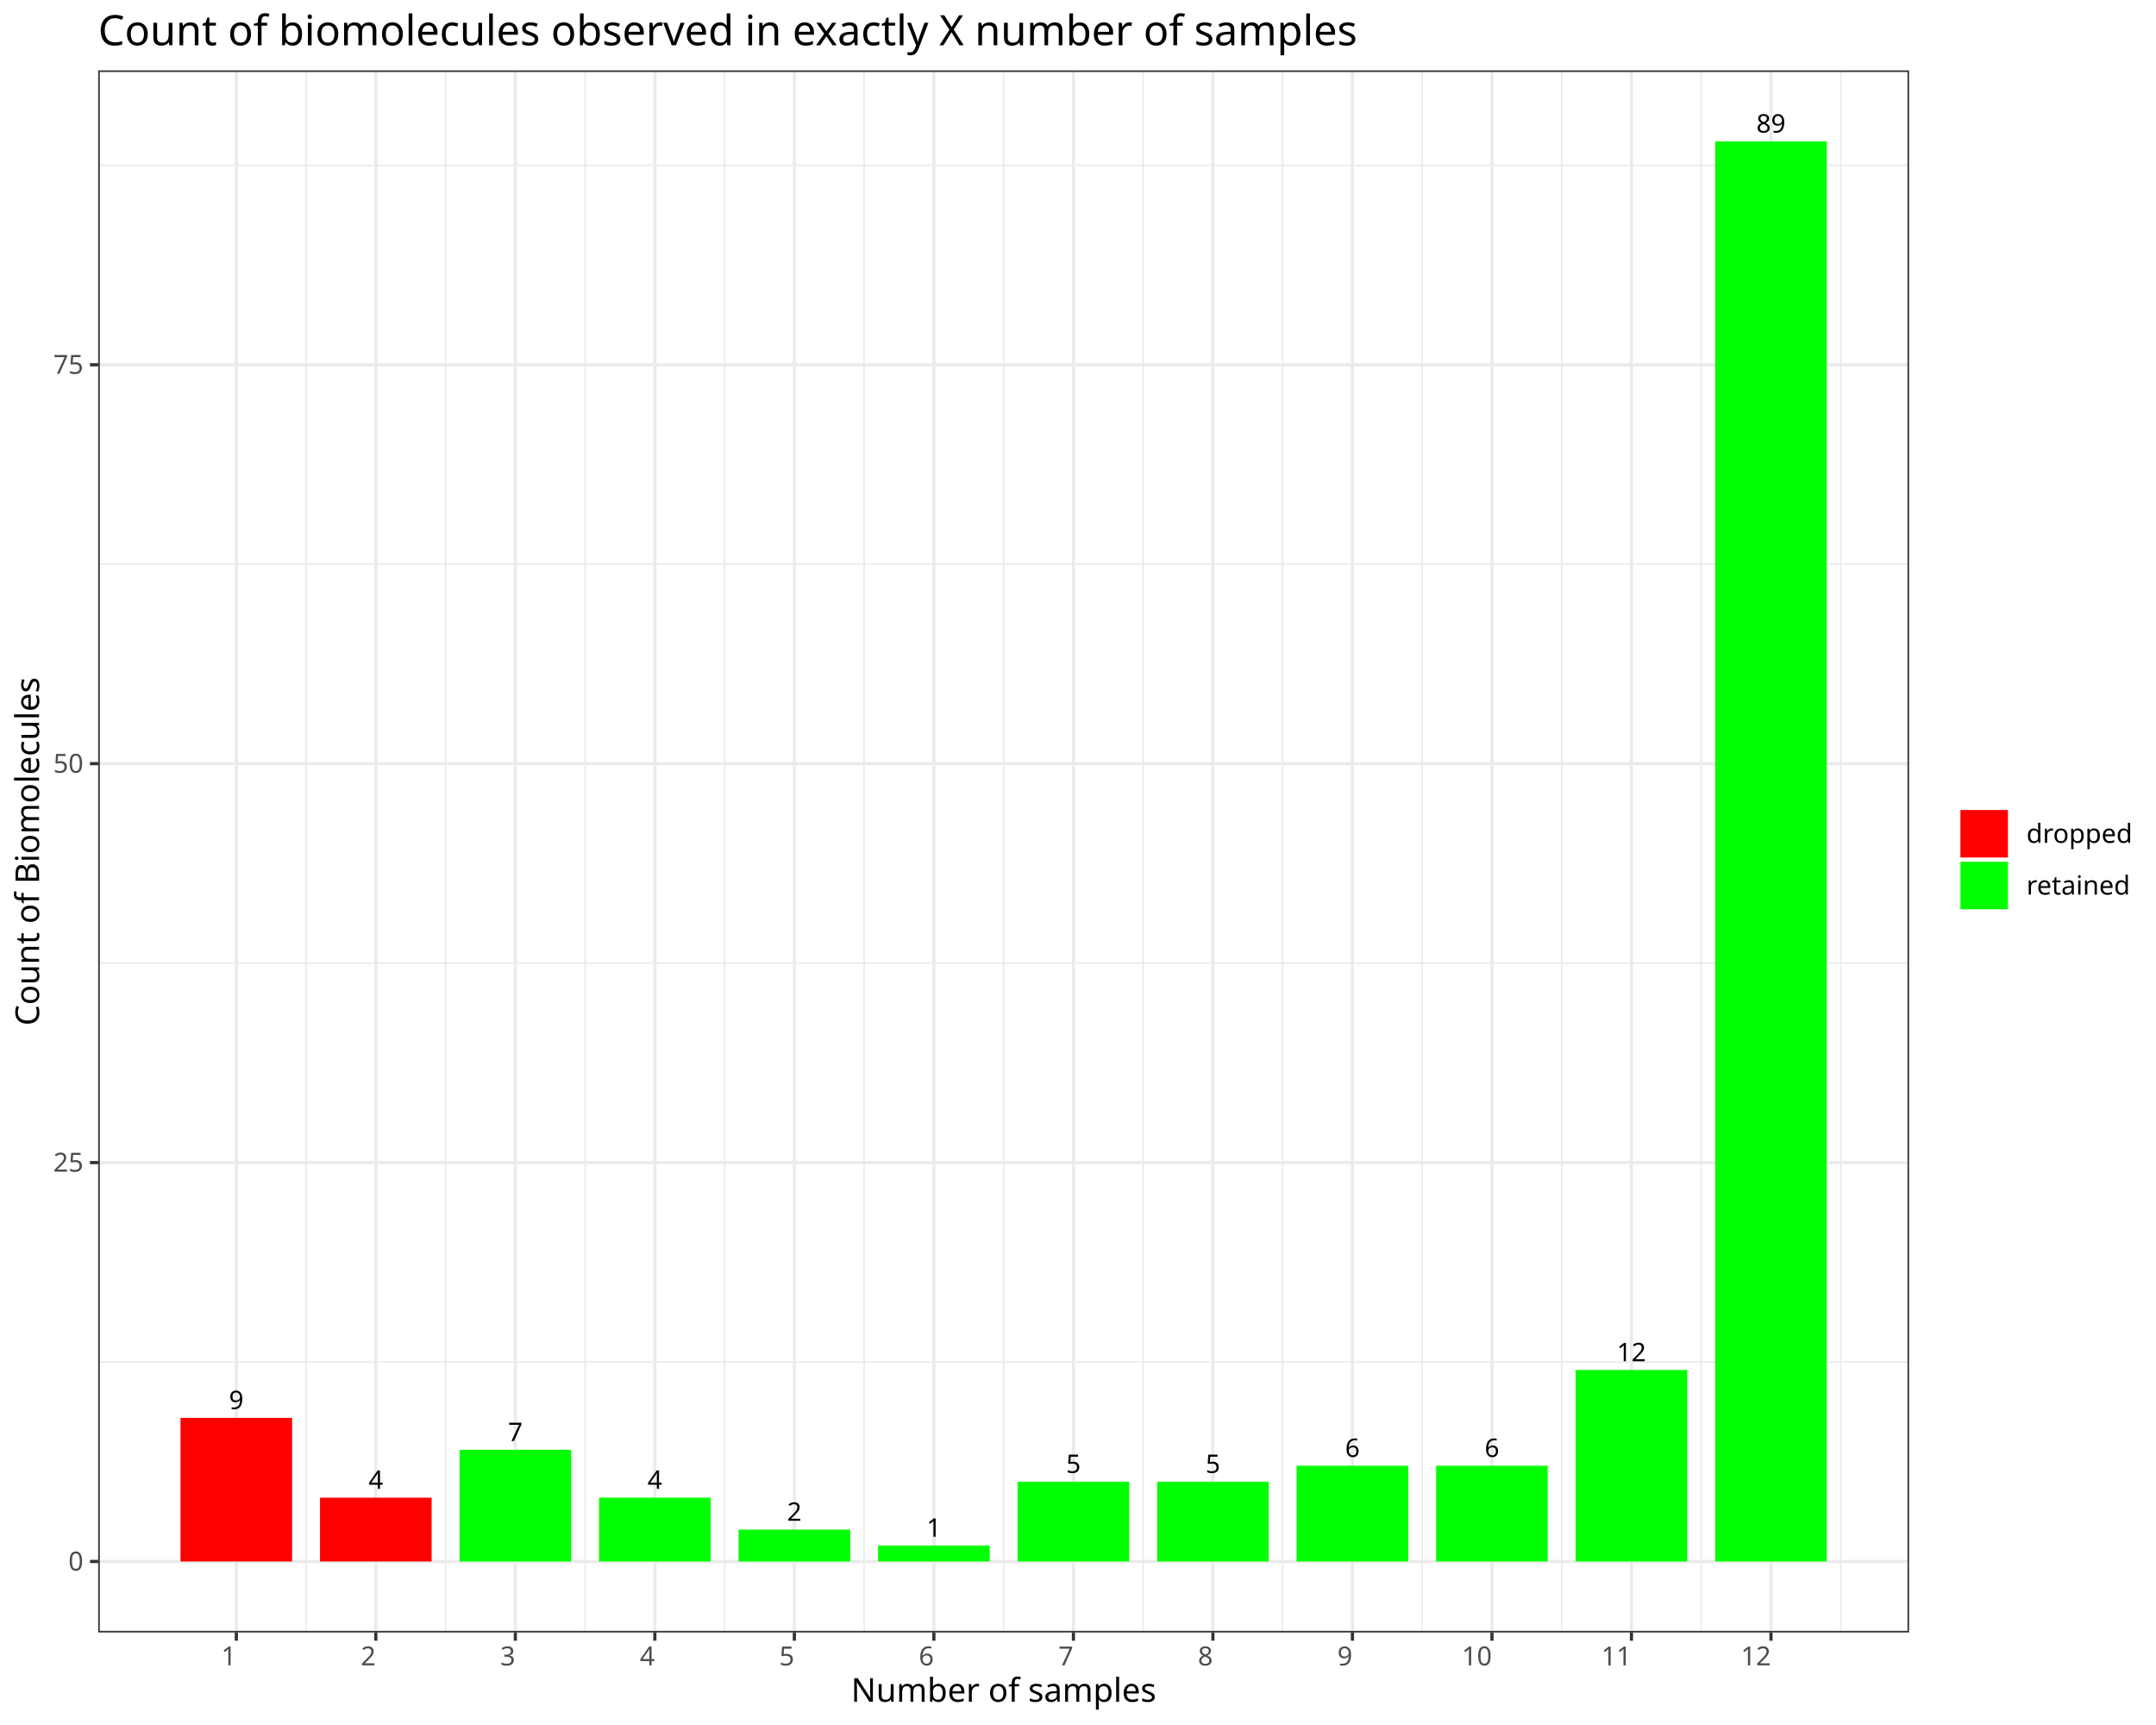
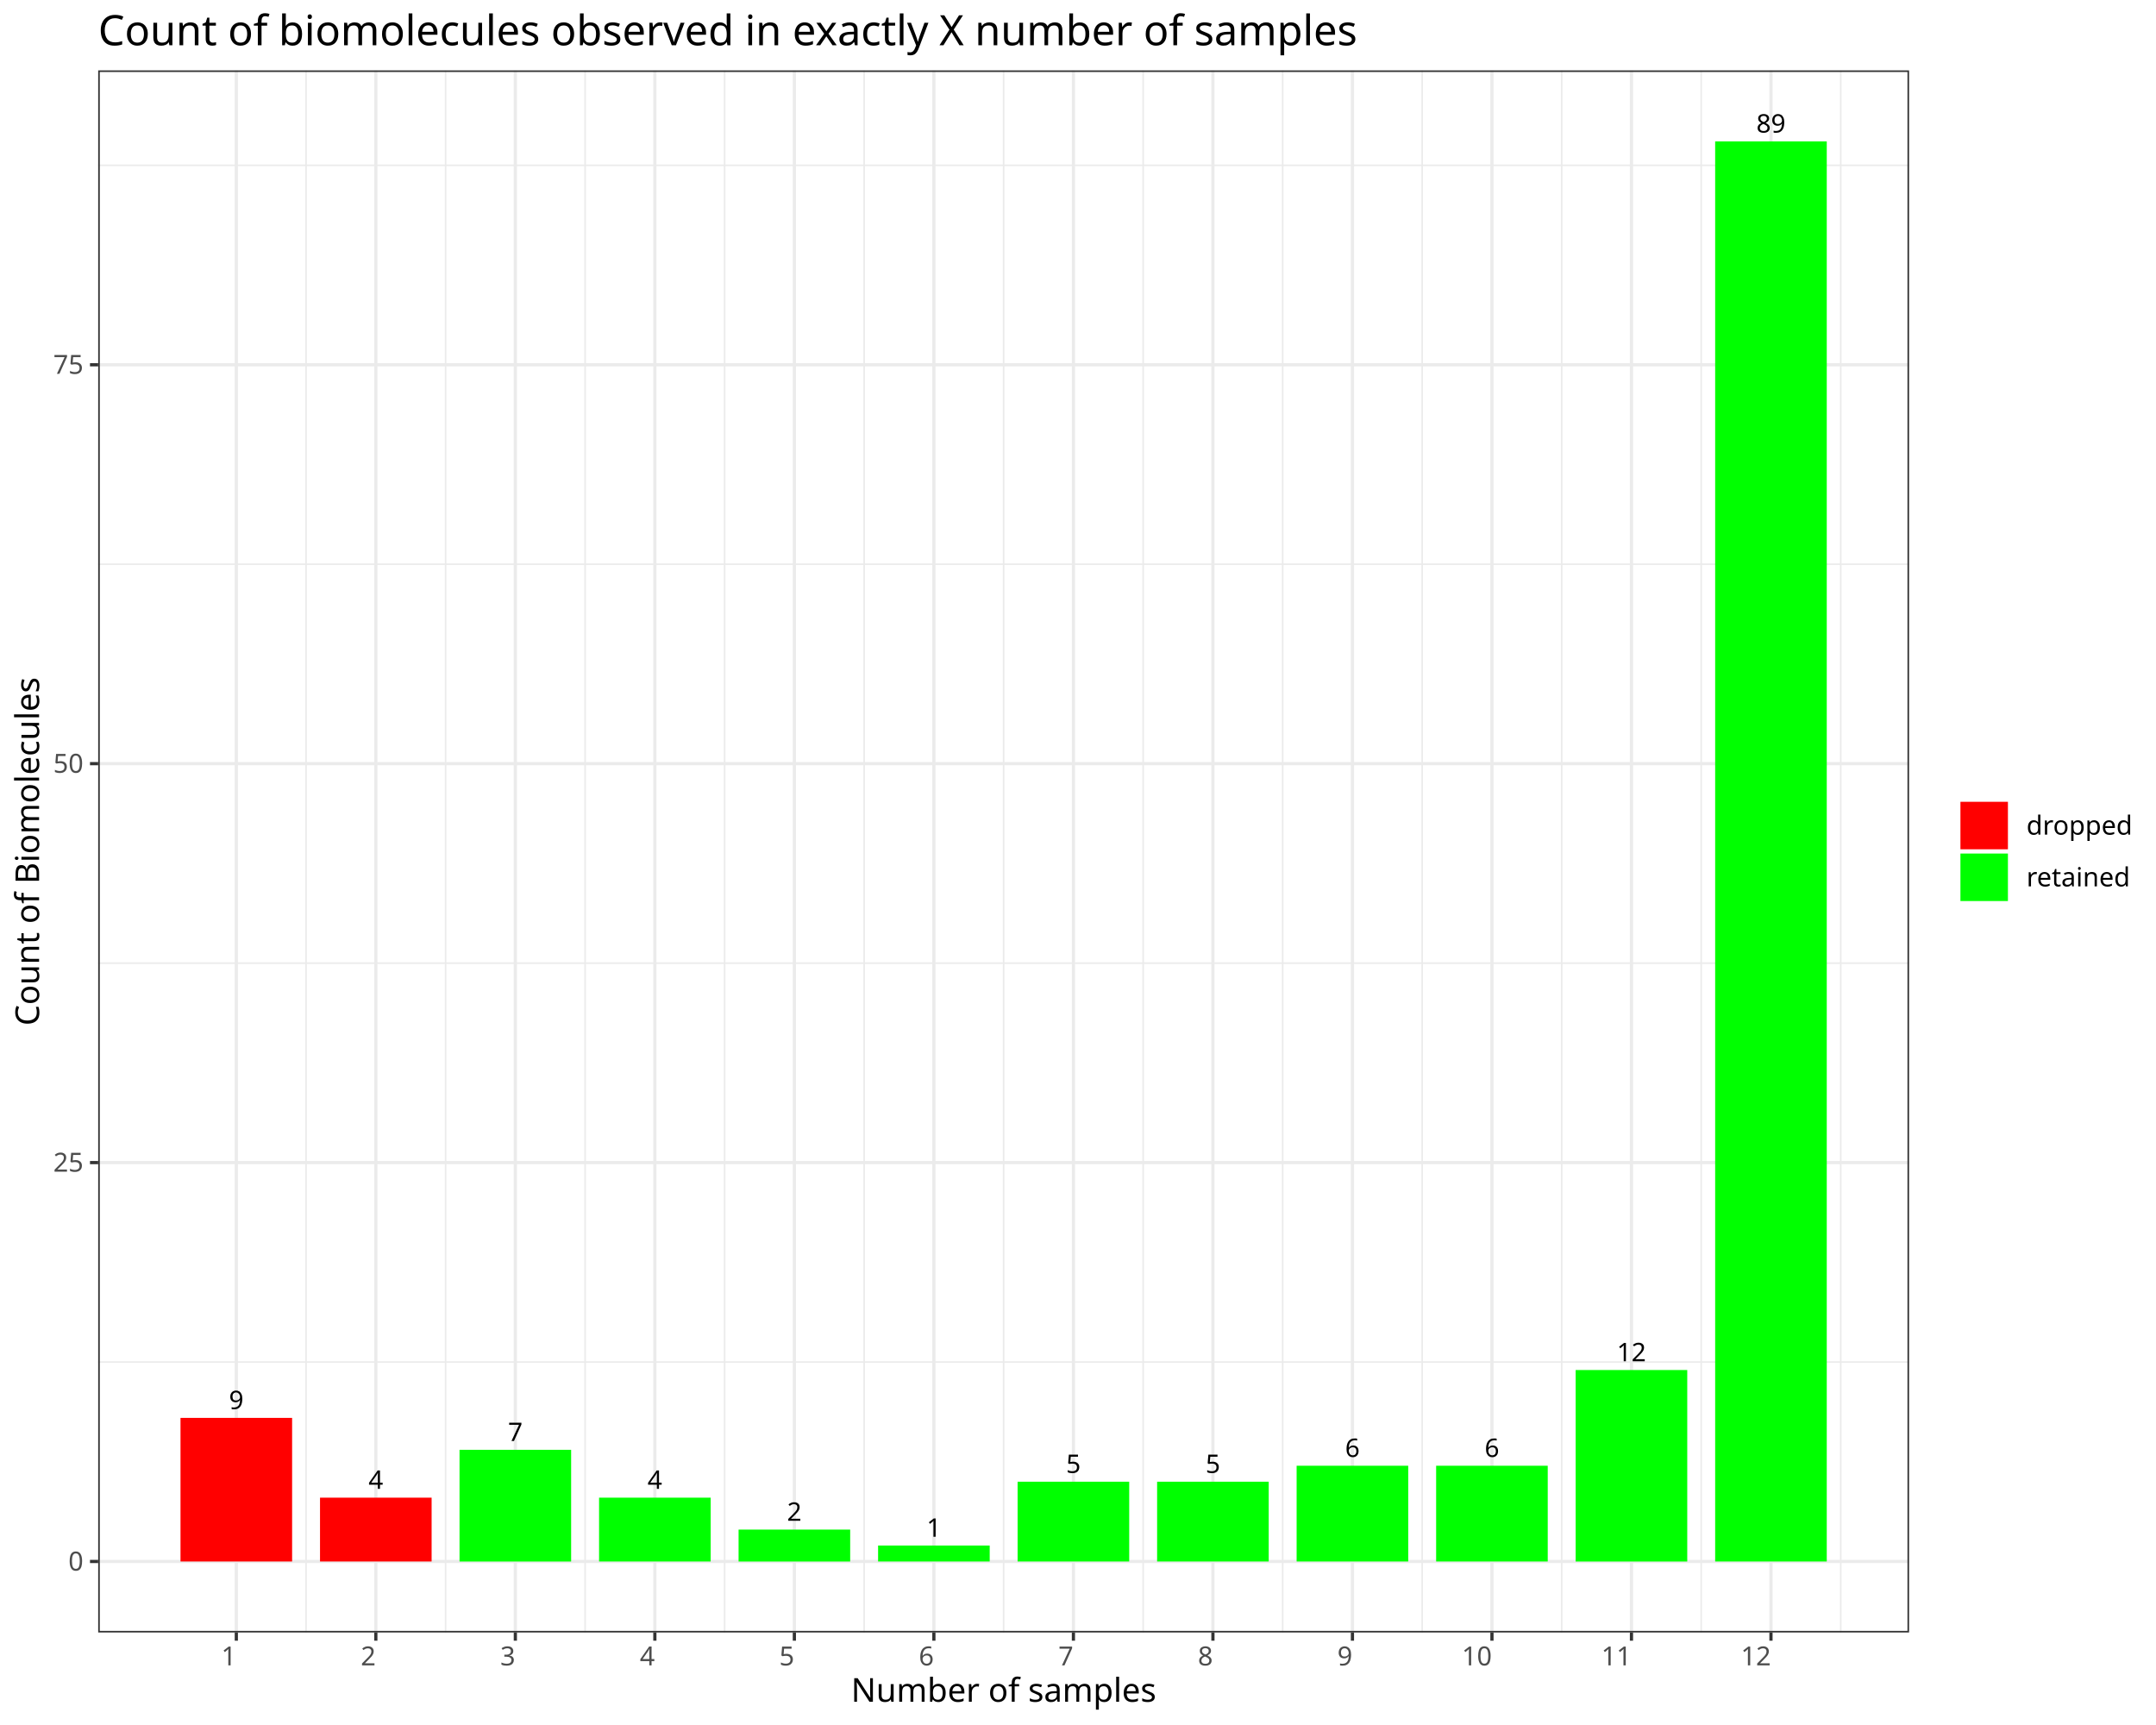
<svg xmlns="http://www.w3.org/2000/svg" class="svglite" data-engine-version="2.0" width="720.00pt" height="576.00pt" viewBox="0 0 720.00 576.00">
  <defs>
    <style type="text/css">
    .svglite line, .svglite polyline, .svglite polygon, .svglite path, .svglite rect, .svglite circle {
      fill: none;
      stroke: #000000;
      stroke-linecap: round;
      stroke-linejoin: round;
      stroke-miterlimit: 10.00;
    }
  </style>
  </defs>
  <rect width="100%" height="100%" style="stroke: none; fill: #FFFFFF;" />
  <defs>
    <clipPath id="cpMC4wMHw3MjAuMDB8MC4wMHw1NzYuMDA=">
      <rect x="0.00" y="0.00" width="720.00" height="576.00" />
    </clipPath>
  </defs>
  <g clip-path="url(#cpMC4wMHw3MjAuMDB8MC4wMHw1NzYuMDA=)">
    <rect x="0.00" y="0.00" width="720.00" height="576.00" style="stroke-width: 1.07; stroke: #FFFFFF; fill: #FFFFFF;" />
  </g>
  <defs>
    <clipPath id="cpMzIuNzl8NjM3LjU1fDIzLjUwfDU0NS4xMQ==">
      <rect x="32.79" y="23.50" width="604.75" height="521.61" />
    </clipPath>
  </defs>
  <g clip-path="url(#cpMzIuNzl8NjM3LjU1fDIzLjUwfDU0NS4xMQ==)">
    <rect x="32.79" y="23.50" width="604.75" height="521.61" style="stroke-width: 1.07; stroke: none; fill: #FFFFFF;" />
    <polyline points="32.79,454.80 637.55,454.80 " style="stroke-width: 0.53; stroke: #EBEBEB; stroke-linecap: butt;" />
    <polyline points="32.79,321.60 637.55,321.60 " style="stroke-width: 0.53; stroke: #EBEBEB; stroke-linecap: butt;" />
    <polyline points="32.79,188.40 637.55,188.40 " style="stroke-width: 0.53; stroke: #EBEBEB; stroke-linecap: butt;" />
    <polyline points="32.79,55.20 637.55,55.20 " style="stroke-width: 0.53; stroke: #EBEBEB; stroke-linecap: butt;" />
    <polyline points="614.72,545.11 614.72,23.50 " style="stroke-width: 0.53; stroke: #EBEBEB; stroke-linecap: butt;" />
    <polyline points="568.12,545.11 568.12,23.50 " style="stroke-width: 0.53; stroke: #EBEBEB; stroke-linecap: butt;" />
    <polyline points="521.53,545.11 521.53,23.50 " style="stroke-width: 0.53; stroke: #EBEBEB; stroke-linecap: butt;" />
    <polyline points="474.94,545.11 474.94,23.50 " style="stroke-width: 0.53; stroke: #EBEBEB; stroke-linecap: butt;" />
    <polyline points="428.35,545.11 428.35,23.50 " style="stroke-width: 0.53; stroke: #EBEBEB; stroke-linecap: butt;" />
    <polyline points="381.76,545.11 381.76,23.50 " style="stroke-width: 0.53; stroke: #EBEBEB; stroke-linecap: butt;" />
    <polyline points="335.17,545.11 335.17,23.50 " style="stroke-width: 0.53; stroke: #EBEBEB; stroke-linecap: butt;" />
    <polyline points="288.58,545.11 288.58,23.50 " style="stroke-width: 0.53; stroke: #EBEBEB; stroke-linecap: butt;" />
    <polyline points="241.99,545.11 241.99,23.50 " style="stroke-width: 0.53; stroke: #EBEBEB; stroke-linecap: butt;" />
    <polyline points="195.40,545.11 195.40,23.50 " style="stroke-width: 0.53; stroke: #EBEBEB; stroke-linecap: butt;" />
    <polyline points="148.81,545.11 148.81,23.50 " style="stroke-width: 0.53; stroke: #EBEBEB; stroke-linecap: butt;" />
    <polyline points="102.21,545.11 102.21,23.50 " style="stroke-width: 0.53; stroke: #EBEBEB; stroke-linecap: butt;" />
    <polyline points="32.79,521.40 637.55,521.40 " style="stroke-width: 1.07; stroke: #EBEBEB; stroke-linecap: butt;" />
    <polyline points="32.79,388.20 637.55,388.20 " style="stroke-width: 1.07; stroke: #EBEBEB; stroke-linecap: butt;" />
    <polyline points="32.79,255.00 637.55,255.00 " style="stroke-width: 1.07; stroke: #EBEBEB; stroke-linecap: butt;" />
    <polyline points="32.79,121.80 637.55,121.80 " style="stroke-width: 1.07; stroke: #EBEBEB; stroke-linecap: butt;" />
    <polyline points="591.42,545.11 591.42,23.50 " style="stroke-width: 1.07; stroke: #EBEBEB; stroke-linecap: butt;" />
    <polyline points="544.83,545.11 544.83,23.50 " style="stroke-width: 1.07; stroke: #EBEBEB; stroke-linecap: butt;" />
    <polyline points="498.24,545.11 498.24,23.50 " style="stroke-width: 1.07; stroke: #EBEBEB; stroke-linecap: butt;" />
    <polyline points="451.65,545.11 451.65,23.50 " style="stroke-width: 1.07; stroke: #EBEBEB; stroke-linecap: butt;" />
    <polyline points="405.06,545.11 405.06,23.50 " style="stroke-width: 1.07; stroke: #EBEBEB; stroke-linecap: butt;" />
    <polyline points="358.47,545.11 358.47,23.50 " style="stroke-width: 1.07; stroke: #EBEBEB; stroke-linecap: butt;" />
    <polyline points="311.87,545.11 311.87,23.50 " style="stroke-width: 1.07; stroke: #EBEBEB; stroke-linecap: butt;" />
    <polyline points="265.28,545.11 265.28,23.50 " style="stroke-width: 1.07; stroke: #EBEBEB; stroke-linecap: butt;" />
    <polyline points="218.69,545.11 218.69,23.50 " style="stroke-width: 1.07; stroke: #EBEBEB; stroke-linecap: butt;" />
    <polyline points="172.10,545.11 172.10,23.50 " style="stroke-width: 1.07; stroke: #EBEBEB; stroke-linecap: butt;" />
    <polyline points="125.51,545.11 125.51,23.50 " style="stroke-width: 1.07; stroke: #EBEBEB; stroke-linecap: butt;" />
    <polyline points="78.92,545.11 78.92,23.50 " style="stroke-width: 1.07; stroke: #EBEBEB; stroke-linecap: butt;" />
    <rect x="60.28" y="473.45" width="37.27" height="47.95" style="stroke-width: 1.07; stroke: none; stroke-linecap: butt; stroke-linejoin: miter; fill: #FF0000;" />
    <rect x="106.87" y="500.09" width="37.27" height="21.31" style="stroke-width: 1.07; stroke: none; stroke-linecap: butt; stroke-linejoin: miter; fill: #FF0000;" />
    <rect x="153.46" y="484.11" width="37.27" height="37.30" style="stroke-width: 1.07; stroke: none; stroke-linecap: butt; stroke-linejoin: miter; fill: #00FF00;" />
    <rect x="200.06" y="500.09" width="37.27" height="21.31" style="stroke-width: 1.07; stroke: none; stroke-linecap: butt; stroke-linejoin: miter; fill: #00FF00;" />
    <rect x="246.65" y="510.75" width="37.27" height="10.66" style="stroke-width: 1.07; stroke: none; stroke-linecap: butt; stroke-linejoin: miter; fill: #00FF00;" />
    <rect x="293.24" y="516.07" width="37.27" height="5.33" style="stroke-width: 1.07; stroke: none; stroke-linecap: butt; stroke-linejoin: miter; fill: #00FF00;" />
    <rect x="339.83" y="494.76" width="37.27" height="26.64" style="stroke-width: 1.07; stroke: none; stroke-linecap: butt; stroke-linejoin: miter; fill: #00FF00;" />
    <rect x="386.42" y="494.76" width="37.27" height="26.64" style="stroke-width: 1.07; stroke: none; stroke-linecap: butt; stroke-linejoin: miter; fill: #00FF00;" />
    <rect x="433.01" y="489.43" width="37.27" height="31.97" style="stroke-width: 1.07; stroke: none; stroke-linecap: butt; stroke-linejoin: miter; fill: #00FF00;" />
    <rect x="479.60" y="489.43" width="37.27" height="31.97" style="stroke-width: 1.07; stroke: none; stroke-linecap: butt; stroke-linejoin: miter; fill: #00FF00;" />
    <rect x="526.19" y="457.47" width="37.27" height="63.94" style="stroke-width: 1.07; stroke: none; stroke-linecap: butt; stroke-linejoin: miter; fill: #00FF00;" />
    <rect x="572.78" y="47.21" width="37.27" height="474.19" style="stroke-width: 1.07; stroke: none; stroke-linecap: butt; stroke-linejoin: miter; fill: #00FF00;" />
    <text x="78.92" y="470.51" text-anchor="middle" style="font-size: 8.54px; font-family: sans;" textLength="4.75px" lengthAdjust="spacingAndGlyphs">9</text>
    <text x="125.51" y="497.15" text-anchor="middle" style="font-size: 8.54px; font-family: sans;" textLength="4.75px" lengthAdjust="spacingAndGlyphs">4</text>
    <text x="172.10" y="481.17" text-anchor="middle" style="font-size: 8.54px; font-family: sans;" textLength="4.75px" lengthAdjust="spacingAndGlyphs">7</text>
    <text x="218.69" y="497.15" text-anchor="middle" style="font-size: 8.54px; font-family: sans;" textLength="4.75px" lengthAdjust="spacingAndGlyphs">4</text>
    <text x="265.28" y="507.81" text-anchor="middle" style="font-size: 8.54px; font-family: sans;" textLength="4.75px" lengthAdjust="spacingAndGlyphs">2</text>
    <text x="311.87" y="513.14" text-anchor="middle" style="font-size: 8.54px; font-family: sans;" textLength="4.75px" lengthAdjust="spacingAndGlyphs">1</text>
    <text x="358.47" y="491.83" text-anchor="middle" style="font-size: 8.54px; font-family: sans;" textLength="4.75px" lengthAdjust="spacingAndGlyphs">5</text>
    <text x="405.06" y="491.83" text-anchor="middle" style="font-size: 8.54px; font-family: sans;" textLength="4.75px" lengthAdjust="spacingAndGlyphs">5</text>
    <text x="451.65" y="486.50" text-anchor="middle" style="font-size: 8.54px; font-family: sans;" textLength="4.75px" lengthAdjust="spacingAndGlyphs">6</text>
    <text x="498.24" y="486.50" text-anchor="middle" style="font-size: 8.54px; font-family: sans;" textLength="4.75px" lengthAdjust="spacingAndGlyphs">6</text>
    <text x="544.83" y="454.53" text-anchor="middle" style="font-size: 8.54px; font-family: sans;" textLength="9.50px" lengthAdjust="spacingAndGlyphs">12</text>
    <text x="591.42" y="44.27" text-anchor="middle" style="font-size: 8.54px; font-family: sans;" textLength="9.50px" lengthAdjust="spacingAndGlyphs">89</text>
    <rect x="32.79" y="23.50" width="604.75" height="521.61" style="stroke-width: 1.07; stroke: #333333;" />
  </g>
  <g clip-path="url(#cpMC4wMHw3MjAuMDB8MC4wMHw1NzYuMDA=)">
    <text x="27.86" y="524.43" text-anchor="end" style="font-size: 8.80px; fill: #4D4D4D; font-family: sans;" textLength="4.89px" lengthAdjust="spacingAndGlyphs">0</text>
    <text x="27.86" y="391.23" text-anchor="end" style="font-size: 8.80px; fill: #4D4D4D; font-family: sans;" textLength="9.79px" lengthAdjust="spacingAndGlyphs">25</text>
    <text x="27.86" y="258.03" text-anchor="end" style="font-size: 8.80px; fill: #4D4D4D; font-family: sans;" textLength="9.79px" lengthAdjust="spacingAndGlyphs">50</text>
    <text x="27.86" y="124.83" text-anchor="end" style="font-size: 8.80px; fill: #4D4D4D; font-family: sans;" textLength="9.79px" lengthAdjust="spacingAndGlyphs">75</text>
    <polyline points="30.05,521.40 32.79,521.40 " style="stroke-width: 1.07; stroke: #333333; stroke-linecap: butt;" />
    <polyline points="30.05,388.20 32.79,388.20 " style="stroke-width: 1.07; stroke: #333333; stroke-linecap: butt;" />
    <polyline points="30.05,255.00 32.79,255.00 " style="stroke-width: 1.07; stroke: #333333; stroke-linecap: butt;" />
    <polyline points="30.05,121.80 32.79,121.80 " style="stroke-width: 1.07; stroke: #333333; stroke-linecap: butt;" />
    <polyline points="591.42,547.85 591.42,545.11 " style="stroke-width: 1.07; stroke: #333333; stroke-linecap: butt;" />
    <polyline points="544.83,547.85 544.83,545.11 " style="stroke-width: 1.07; stroke: #333333; stroke-linecap: butt;" />
    <polyline points="498.24,547.85 498.24,545.11 " style="stroke-width: 1.07; stroke: #333333; stroke-linecap: butt;" />
    <polyline points="451.65,547.85 451.65,545.11 " style="stroke-width: 1.07; stroke: #333333; stroke-linecap: butt;" />
    <polyline points="405.06,547.85 405.06,545.11 " style="stroke-width: 1.07; stroke: #333333; stroke-linecap: butt;" />
    <polyline points="358.47,547.85 358.47,545.11 " style="stroke-width: 1.07; stroke: #333333; stroke-linecap: butt;" />
    <polyline points="311.87,547.85 311.87,545.11 " style="stroke-width: 1.07; stroke: #333333; stroke-linecap: butt;" />
    <polyline points="265.28,547.85 265.28,545.11 " style="stroke-width: 1.07; stroke: #333333; stroke-linecap: butt;" />
    <polyline points="218.69,547.85 218.69,545.11 " style="stroke-width: 1.07; stroke: #333333; stroke-linecap: butt;" />
    <polyline points="172.10,547.85 172.10,545.11 " style="stroke-width: 1.07; stroke: #333333; stroke-linecap: butt;" />
    <polyline points="125.51,547.85 125.51,545.11 " style="stroke-width: 1.07; stroke: #333333; stroke-linecap: butt;" />
    <polyline points="78.92,547.85 78.92,545.11 " style="stroke-width: 1.07; stroke: #333333; stroke-linecap: butt;" />
    <text x="591.42" y="556.10" text-anchor="end" style="font-size: 8.80px; fill: #4D4D4D; font-family: sans;" textLength="9.79px" lengthAdjust="spacingAndGlyphs">12</text>
    <text x="544.83" y="556.10" text-anchor="end" style="font-size: 8.80px; fill: #4D4D4D; font-family: sans;" textLength="9.79px" lengthAdjust="spacingAndGlyphs">11</text>
    <text x="498.24" y="556.10" text-anchor="end" style="font-size: 8.80px; fill: #4D4D4D; font-family: sans;" textLength="9.79px" lengthAdjust="spacingAndGlyphs">10</text>
    <text x="451.65" y="556.10" text-anchor="end" style="font-size: 8.80px; fill: #4D4D4D; font-family: sans;" textLength="4.89px" lengthAdjust="spacingAndGlyphs">9</text>
    <text x="405.06" y="556.10" text-anchor="end" style="font-size: 8.80px; fill: #4D4D4D; font-family: sans;" textLength="4.89px" lengthAdjust="spacingAndGlyphs">8</text>
    <text x="358.47" y="556.10" text-anchor="end" style="font-size: 8.80px; fill: #4D4D4D; font-family: sans;" textLength="4.89px" lengthAdjust="spacingAndGlyphs">7</text>
    <text x="311.87" y="556.10" text-anchor="end" style="font-size: 8.80px; fill: #4D4D4D; font-family: sans;" textLength="4.89px" lengthAdjust="spacingAndGlyphs">6</text>
    <text x="265.28" y="556.10" text-anchor="end" style="font-size: 8.80px; fill: #4D4D4D; font-family: sans;" textLength="4.89px" lengthAdjust="spacingAndGlyphs">5</text>
    <text x="218.69" y="556.10" text-anchor="end" style="font-size: 8.80px; fill: #4D4D4D; font-family: sans;" textLength="4.89px" lengthAdjust="spacingAndGlyphs">4</text>
    <text x="172.10" y="556.10" text-anchor="end" style="font-size: 8.80px; fill: #4D4D4D; font-family: sans;" textLength="4.89px" lengthAdjust="spacingAndGlyphs">3</text>
    <text x="125.51" y="556.10" text-anchor="end" style="font-size: 8.80px; fill: #4D4D4D; font-family: sans;" textLength="4.89px" lengthAdjust="spacingAndGlyphs">2</text>
    <text x="78.92" y="556.10" text-anchor="end" style="font-size: 8.80px; fill: #4D4D4D; font-family: sans;" textLength="4.89px" lengthAdjust="spacingAndGlyphs">1</text>
    <text x="335.17" y="568.24" text-anchor="middle" style="font-size: 11.00px; font-family: sans;" textLength="95.39px" lengthAdjust="spacingAndGlyphs">Number of samples</text>
    <text transform="translate(13.05,284.31) rotate(-90)" text-anchor="middle" style="font-size: 11.00px; font-family: sans;" textLength="110.07px" lengthAdjust="spacingAndGlyphs">Count of Biomolecules</text>
-     <rect x="648.50" y="258.81" width="66.02" height="51.00" style="stroke-width: 1.07; stroke: none; fill: #FFFFFF;" />
-     <rect x="653.98" y="269.77" width="17.28" height="17.28" style="stroke-width: 1.07; stroke: none; fill: #FFFFFF;" />
-     <rect x="654.69" y="270.47" width="15.86" height="15.86" style="stroke-width: 1.07; stroke: none; stroke-linecap: butt; stroke-linejoin: miter; fill: #FF0000;" />
-     <rect x="653.98" y="287.05" width="17.28" height="17.28" style="stroke-width: 1.07; stroke: none; fill: #FFFFFF;" />
-     <rect x="654.69" y="287.75" width="15.86" height="15.86" style="stroke-width: 1.07; stroke: none; stroke-linecap: butt; stroke-linejoin: miter; fill: #00FF00;" />
-     <text x="676.74" y="281.43" style="font-size: 8.80px; font-family: sans;" textLength="32.30px" lengthAdjust="spacingAndGlyphs">dropped</text>
-     <text x="676.74" y="298.71" style="font-size: 8.80px; font-family: sans;" textLength="31.80px" lengthAdjust="spacingAndGlyphs">retained</text>
+     <rect x="648.50" y="261.55" width="66.02" height="45.52" style="stroke-width: 1.07; stroke: none; fill: #FFFFFF;" />
+     <rect x="653.98" y="267.03" width="17.28" height="17.28" style="stroke-width: 1.07; stroke: none; fill: #FFFFFF;" />
+     <rect x="654.69" y="267.73" width="15.86" height="15.86" style="stroke-width: 1.07; stroke: none; stroke-linecap: butt; stroke-linejoin: miter; fill: #FF0000;" />
+     <rect x="653.98" y="284.31" width="17.28" height="17.28" style="stroke-width: 1.07; stroke: none; fill: #FFFFFF;" />
+     <rect x="654.69" y="285.01" width="15.86" height="15.86" style="stroke-width: 1.07; stroke: none; stroke-linecap: butt; stroke-linejoin: miter; fill: #00FF00;" />
+     <text x="676.74" y="278.69" style="font-size: 8.80px; font-family: sans;" textLength="32.30px" lengthAdjust="spacingAndGlyphs">dropped</text>
+     <text x="676.74" y="295.97" style="font-size: 8.80px; font-family: sans;" textLength="31.80px" lengthAdjust="spacingAndGlyphs">retained</text>
    <text x="32.79" y="15.11" style="font-size: 14.00px; font-family: sans;" textLength="398.50px" lengthAdjust="spacingAndGlyphs">Count of biomolecules observed in exactly X number of samples</text>
  </g>
</svg>
